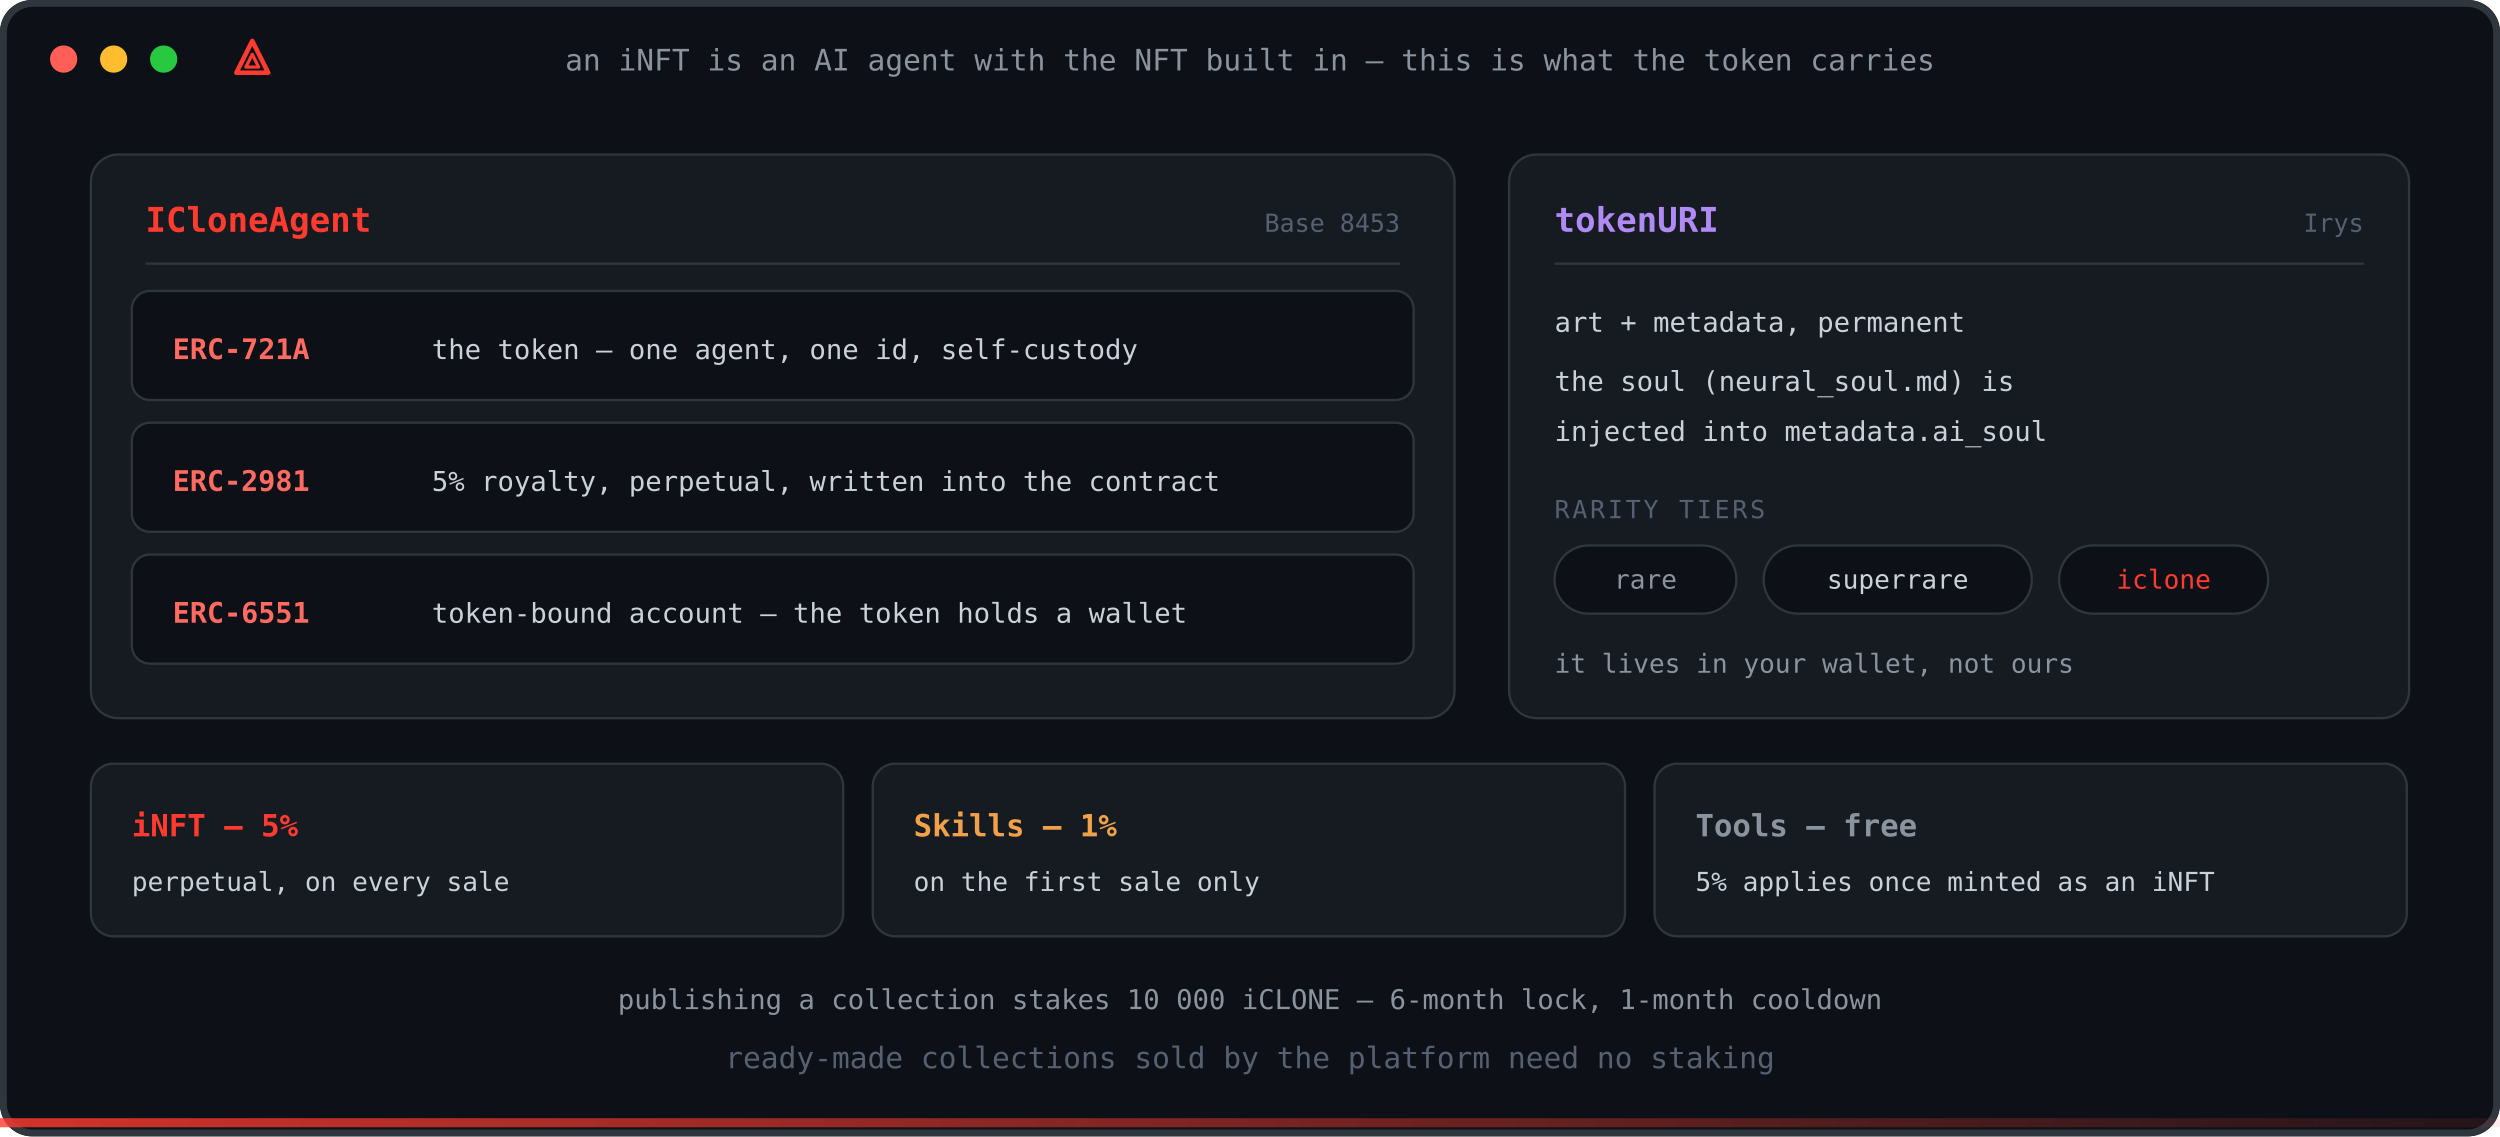
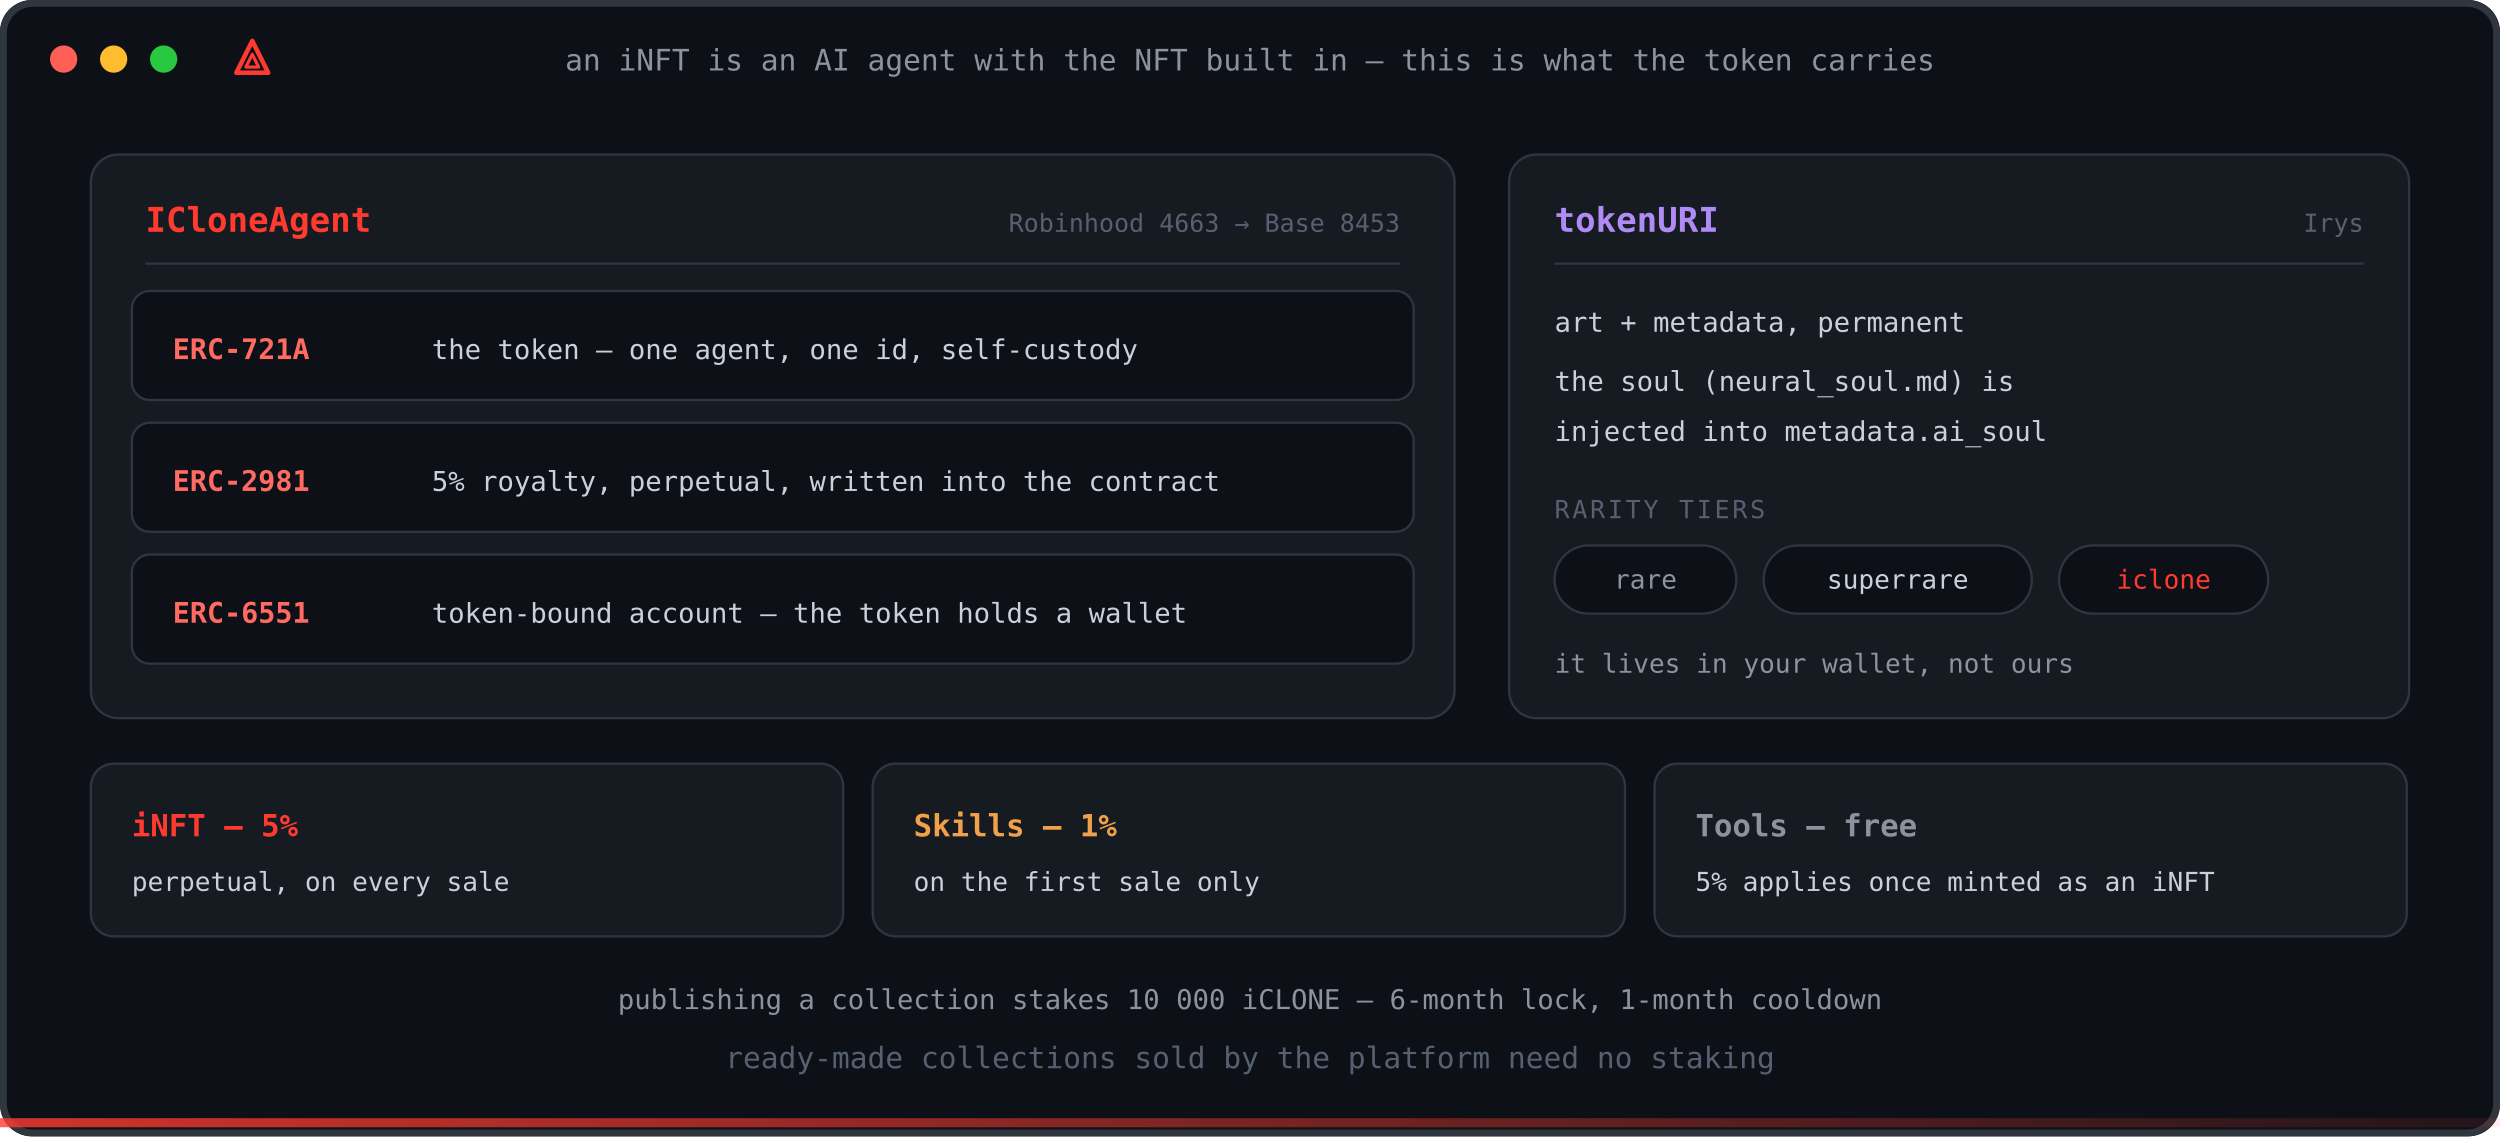
<svg xmlns="http://www.w3.org/2000/svg" viewBox="0 0 1100 500" font-family="ui-monospace, SFMono-Regular, Menlo, Consolas, monospace" font-size="14" role="img" aria-label="Anatomy of an iNFT and the revenue model">
  <defs>
    <linearGradient id="accentline" x1="0" y1="0" x2="1" y2="0">
      <stop offset="0" stop-color="#ff3b30" stop-opacity="0.9" />
      <stop offset="1" stop-color="#ff3b30" stop-opacity="0.1" />
    </linearGradient>
  </defs>
  <rect width="1100" height="500" rx="14" fill="#0d1117" />
  <rect x="1.5" y="1.5" width="1097" height="497" rx="13" fill="none" stroke="#30363d" stroke-width="3" />
  <rect x="0" y="492" width="1100" height="4" fill="url(#accentline)" opacity="0.9" />
  <circle cx="28" cy="26" r="6" fill="#ff5f57" />
  <circle cx="50" cy="26" r="6" fill="#febc2e" />
  <circle cx="72" cy="26" r="6" fill="#28c840" />
  <g fill="none" stroke="#ff3b30" stroke-linejoin="round">
    <path d="M104 32 111 18 118 32 Z" stroke-width="2" />
    <path d="M108.2 29.5 111 23.9 113.8 29.5 Z" stroke-width="1.4" />
  </g>
  <text x="550" y="31" text-anchor="middle" font-size="13" fill="#8b949e">an iNFT is an AI agent with the NFT built in — this is what the token carries</text>
  <rect x="40" y="68" width="600" height="248" rx="12" fill="#161b22" stroke="#30363d" />
  <text x="64" y="102" font-size="15" font-weight="700" fill="#ff3b30">ICloneAgent</text>
-   <text x="616" y="102" text-anchor="end" font-size="11" fill="#566070">Base 8453</text>
+   <text x="616" y="102" text-anchor="end" font-size="11" fill="#566070">Robinhood 4663 → Base 8453</text>
  <line x1="64" y1="116" x2="616" y2="116" stroke="#30363d" />
  <rect x="58" y="128" width="564" height="48" rx="8" fill="#0d1117" stroke="#30363d" />
  <text x="76" y="158" font-size="12.5" font-weight="700" fill="#ff6b61">ERC-721A</text>
  <text x="190" y="158" font-size="12" fill="#c9d1d9">the token — one agent, one id, self-custody</text>
  <rect x="58" y="186" width="564" height="48" rx="8" fill="#0d1117" stroke="#30363d" />
  <text x="76" y="216" font-size="12.5" font-weight="700" fill="#ff6b61">ERC-2981</text>
  <text x="190" y="216" font-size="12" fill="#c9d1d9">5% royalty, perpetual, written into the contract</text>
  <rect x="58" y="244" width="564" height="48" rx="8" fill="#0d1117" stroke="#30363d" />
  <text x="76" y="274" font-size="12.5" font-weight="700" fill="#ff6b61">ERC-6551</text>
  <text x="190" y="274" font-size="12" fill="#c9d1d9">token-bound account — the token holds a wallet</text>
  <rect x="664" y="68" width="396" height="248" rx="12" fill="#161b22" stroke="#30363d" />
  <text x="684" y="102" font-size="15" font-weight="700" fill="#b18bf5">tokenURI</text>
  <text x="1040" y="102" text-anchor="end" font-size="11" fill="#566070">Irys</text>
  <line x1="684" y1="116" x2="1040" y2="116" stroke="#30363d" />
  <text x="684" y="146" font-size="12" fill="#c9d1d9">art + metadata, permanent</text>
  <text x="684" y="172" font-size="12" fill="#c9d1d9">the soul (neural_soul.md) is</text>
  <text x="684" y="194" font-size="12" fill="#c9d1d9">injected into metadata.ai_soul</text>
  <text x="684" y="228" font-size="11" fill="#566070" letter-spacing="1.2">RARITY TIERS</text>
  <rect x="684" y="240" width="80" height="30" rx="15" fill="#0d1117" stroke="#30363d" />
  <text x="724" y="259" text-anchor="middle" font-size="11.5" fill="#8b949e">rare</text>
  <rect x="776" y="240" width="118" height="30" rx="15" fill="#0d1117" stroke="#30363d" />
  <text x="835" y="259" text-anchor="middle" font-size="11.5" fill="#c9d1d9">superrare</text>
  <rect x="906" y="240" width="92" height="30" rx="15" fill="#0d1117" stroke="#30363d" />
  <text x="952" y="259" text-anchor="middle" font-size="11.5" fill="#ff3b30">iclone</text>
  <text x="684" y="296" font-size="11.5" fill="#8b949e">it lives in your wallet, not ours</text>
  <rect x="40" y="336" width="331" height="76" rx="10" fill="#161b22" stroke="#30363d" />
  <text x="58" y="368" font-size="13.5" font-weight="700" fill="#ff3b30">iNFT — 5%</text>
  <text x="58" y="392" font-size="11.5" fill="#c9d1d9">perpetual, on every sale</text>
  <rect x="384" y="336" width="331" height="76" rx="10" fill="#161b22" stroke="#30363d" />
  <text x="402" y="368" font-size="13.5" font-weight="700" fill="#f0a14a">Skills — 1%</text>
  <text x="402" y="392" font-size="11.5" fill="#c9d1d9">on the first sale only</text>
  <rect x="728" y="336" width="331" height="76" rx="10" fill="#161b22" stroke="#30363d" />
  <text x="746" y="368" font-size="13.5" font-weight="700" fill="#8b949e">Tools — free</text>
  <text x="746" y="392" font-size="11.5" fill="#c9d1d9">5% applies once minted as an iNFT</text>
  <text x="550" y="444" text-anchor="middle" font-size="12" fill="#8b949e">publishing a collection stakes 10 000 iCLONE — 6-month lock, 1-month cooldown</text>
  <text x="550" y="470" text-anchor="middle" font-size="13" fill="#566070">ready-made collections sold by the platform need no staking</text>
</svg>
